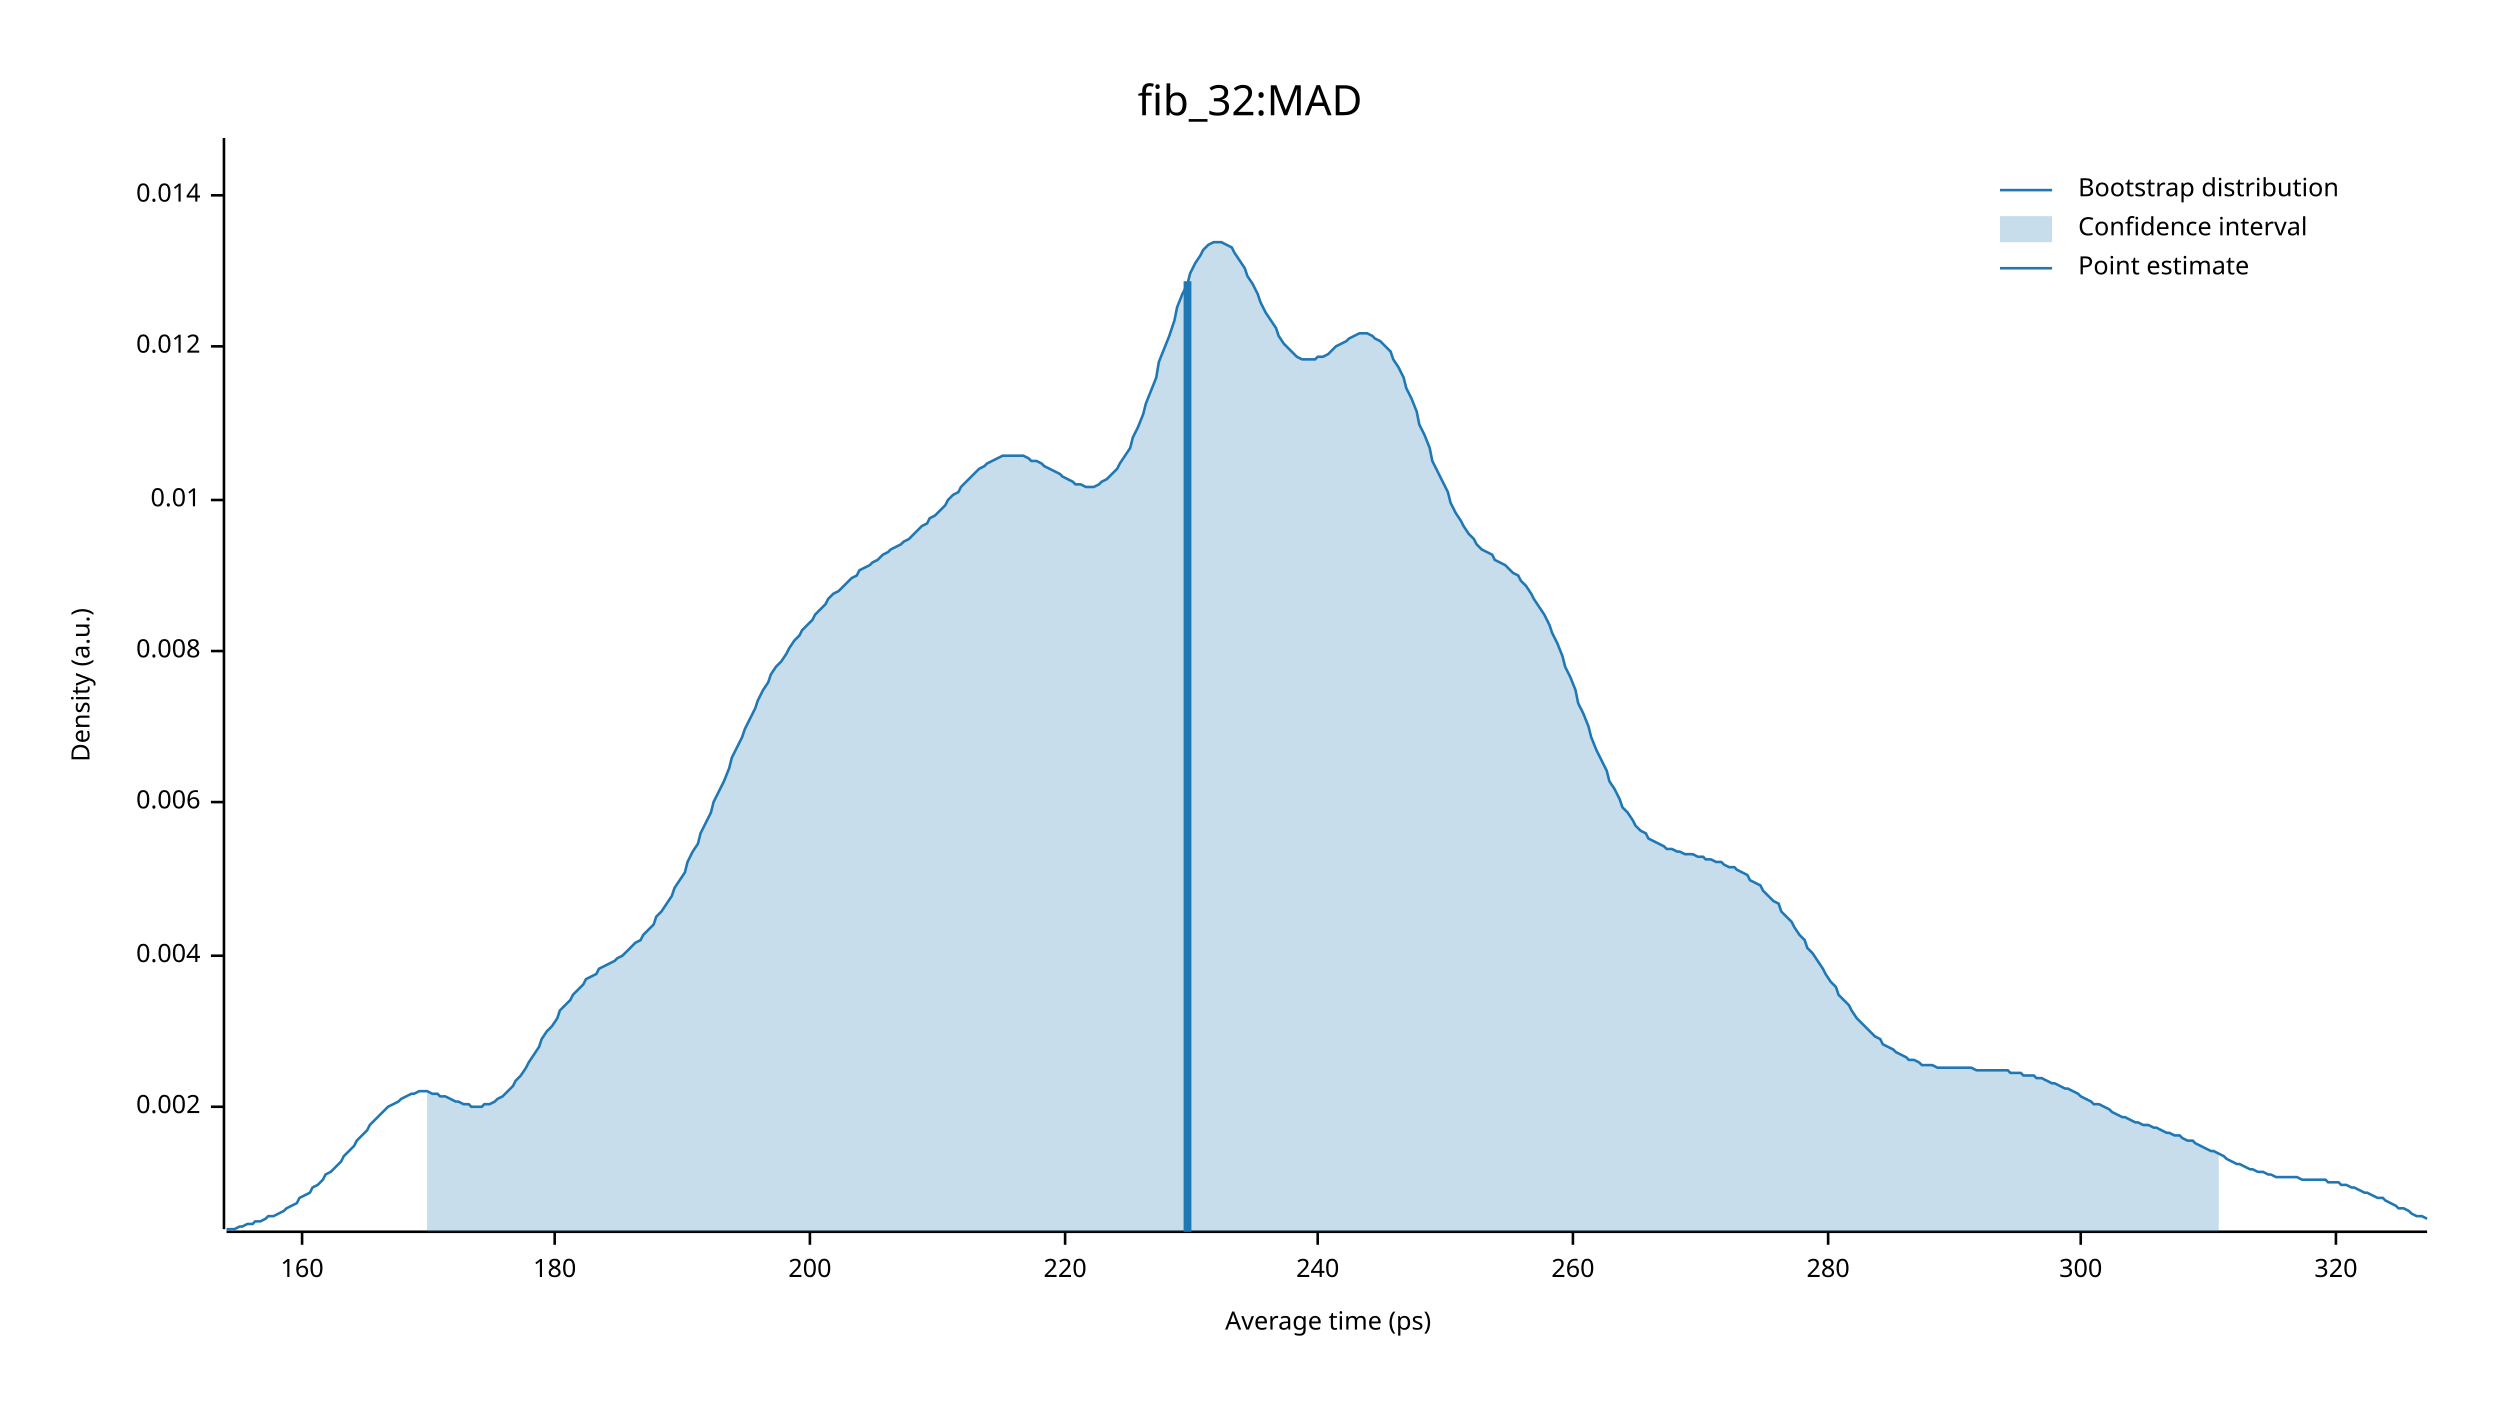
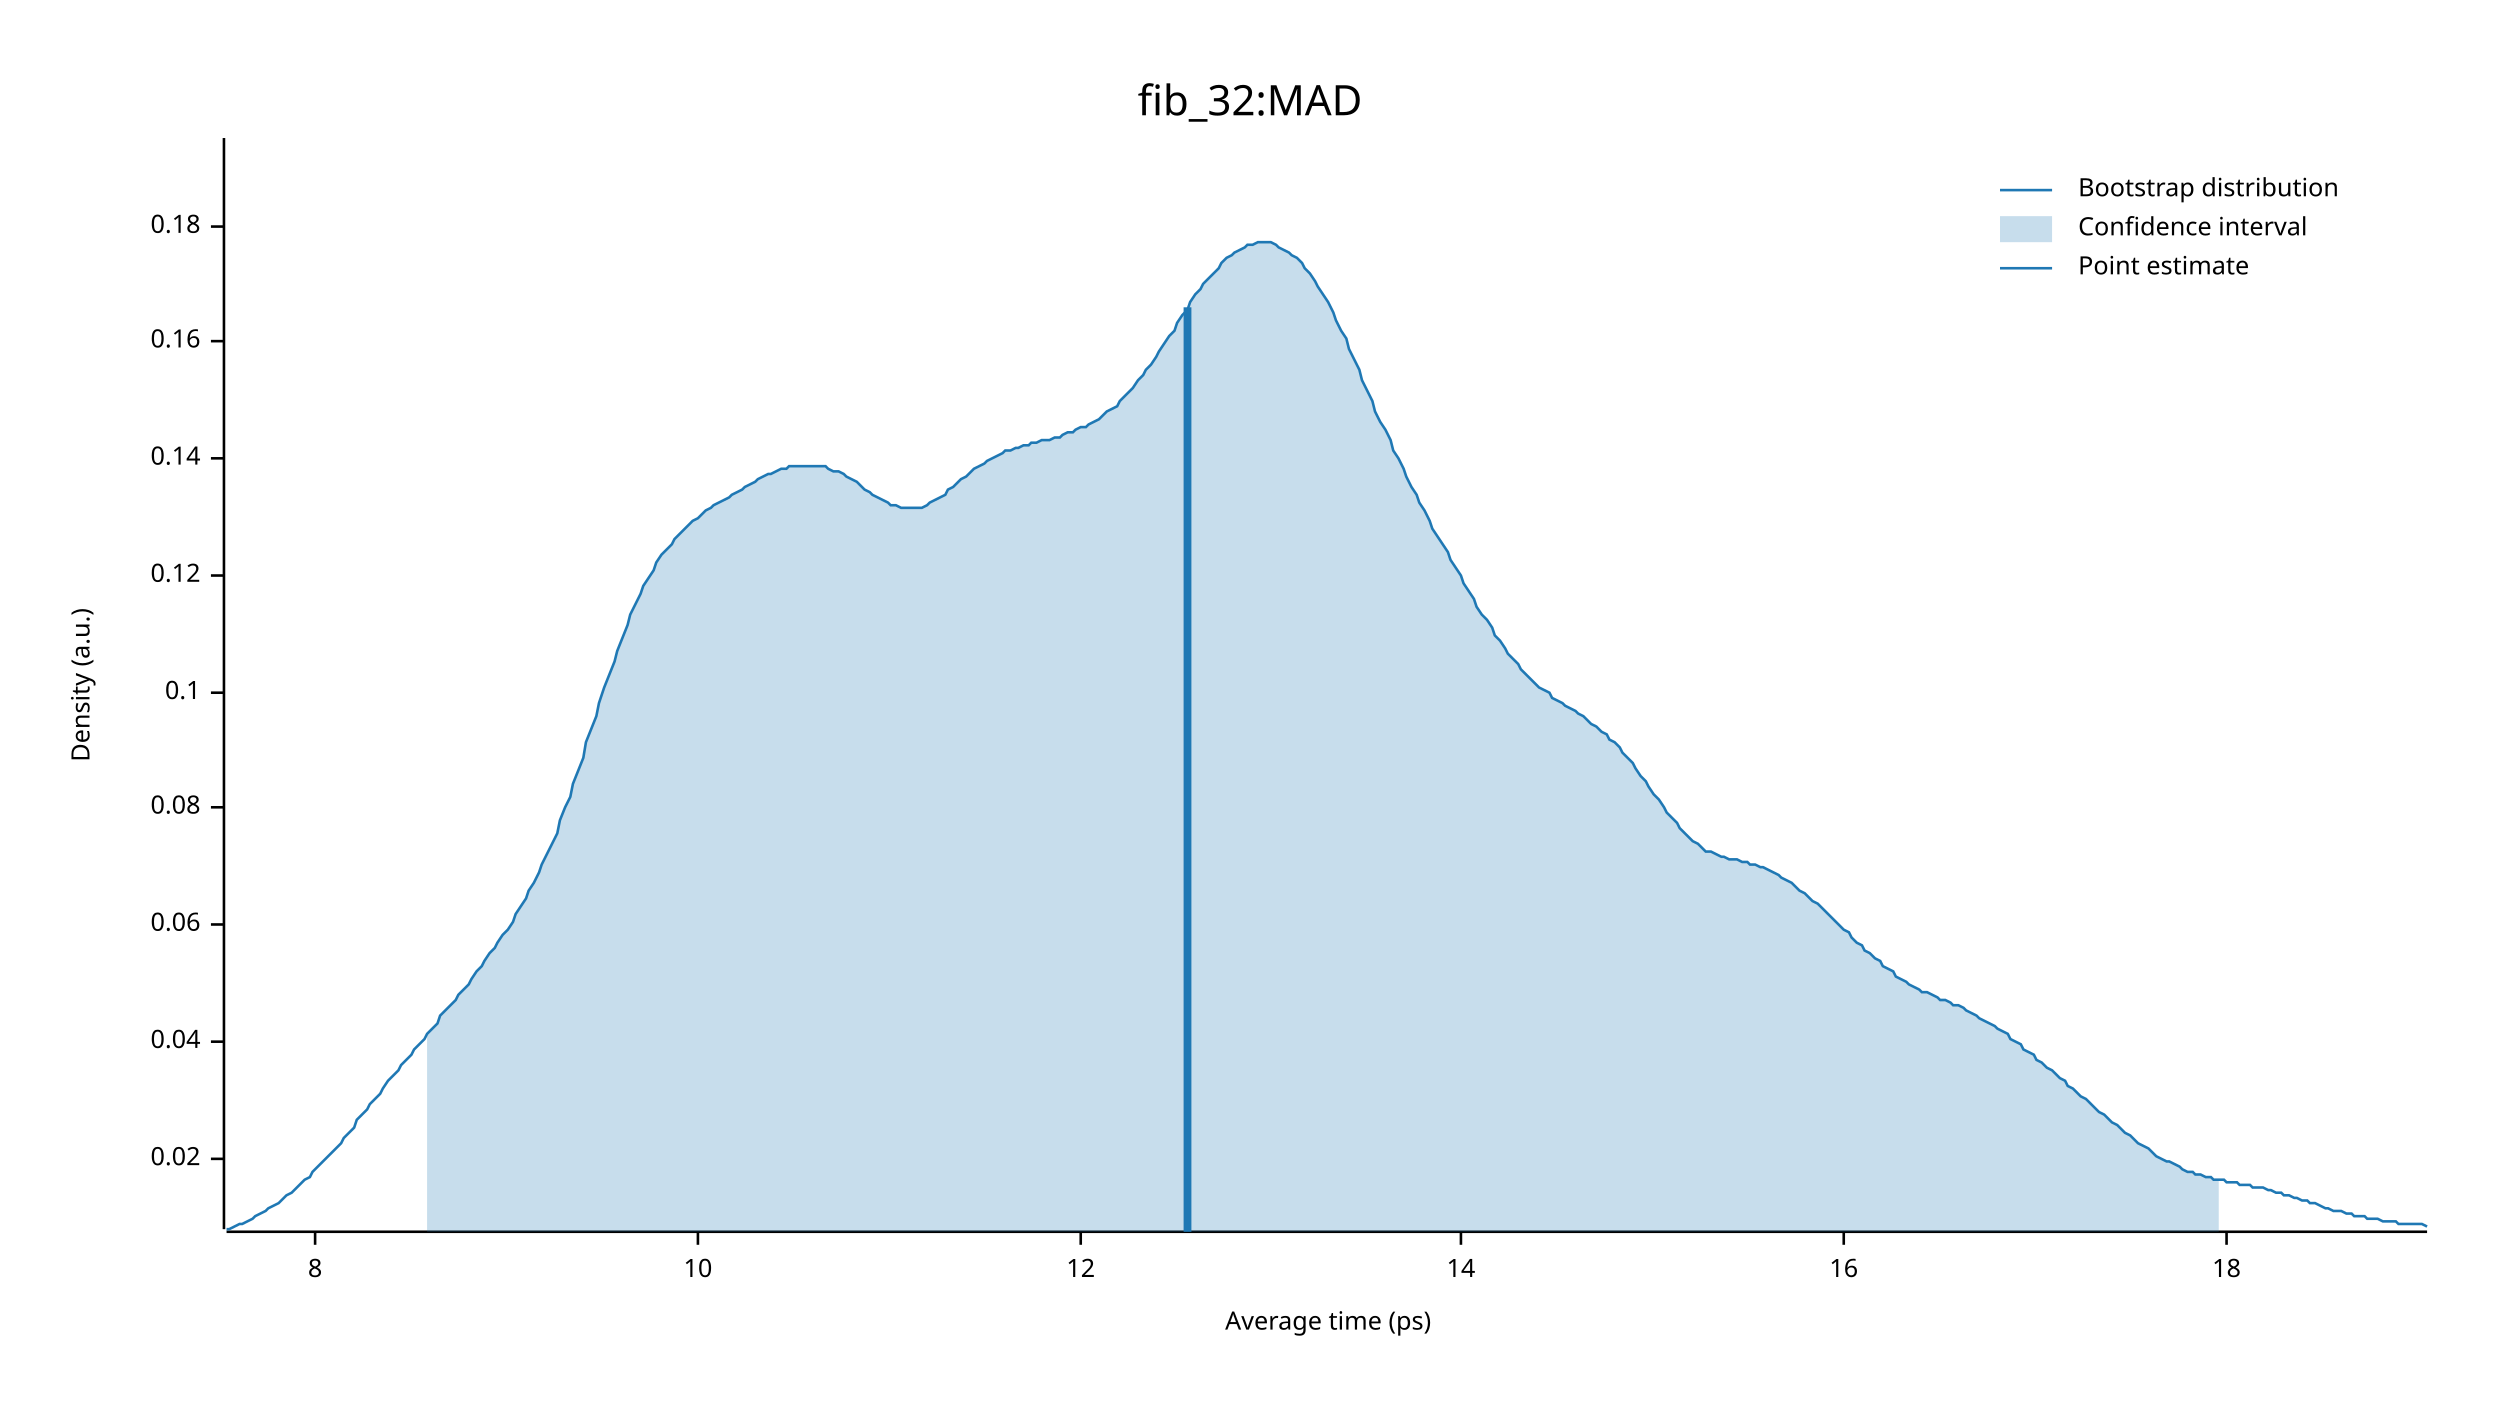
<svg xmlns="http://www.w3.org/2000/svg" width="960" height="540" viewBox="0 0 960 540">
  <text x="480" y="32" dy="0.76em" text-anchor="middle" font-family="sans-serif" font-size="16.129" opacity="1" fill="#000000">
fib_32:MAD
</text>
  <text x="27" y="263" dy="0.76em" text-anchor="middle" font-family="sans-serif" font-size="9.677" opacity="1" fill="#000000" transform="rotate(270, 27, 263)">
Density (a.u.)
</text>
  <text x="510" y="513" dy="-0.5ex" text-anchor="middle" font-family="sans-serif" font-size="9.677" opacity="1" fill="#000000">
Average time (ps)
</text>
  <polyline fill="none" opacity="1" stroke="#000000" stroke-width="1" points="86,53 86,472 " />
-   <text x="77" y="425" dy="0.5ex" text-anchor="end" font-family="sans-serif" font-size="9.677" opacity="1" fill="#000000">
- 0.002
+   <text x="77" y="445" dy="0.5ex" text-anchor="end" font-family="sans-serif" font-size="9.677" opacity="1" fill="#000000">
+ 0.02
</text>
-   <polyline fill="none" opacity="1" stroke="#000000" stroke-width="1" points="81,425 86,425 " />
-   <text x="77" y="367" dy="0.5ex" text-anchor="end" font-family="sans-serif" font-size="9.677" opacity="1" fill="#000000">
- 0.004
+   <polyline fill="none" opacity="1" stroke="#000000" stroke-width="1" points="81,445 86,445 " />
+   <text x="77" y="400" dy="0.5ex" text-anchor="end" font-family="sans-serif" font-size="9.677" opacity="1" fill="#000000">
+ 0.04
</text>
-   <polyline fill="none" opacity="1" stroke="#000000" stroke-width="1" points="81,367 86,367 " />
-   <text x="77" y="308" dy="0.5ex" text-anchor="end" font-family="sans-serif" font-size="9.677" opacity="1" fill="#000000">
- 0.006
+   <polyline fill="none" opacity="1" stroke="#000000" stroke-width="1" points="81,400 86,400 " />
+   <text x="77" y="355" dy="0.5ex" text-anchor="end" font-family="sans-serif" font-size="9.677" opacity="1" fill="#000000">
+ 0.06
</text>
-   <polyline fill="none" opacity="1" stroke="#000000" stroke-width="1" points="81,308 86,308 " />
-   <text x="77" y="250" dy="0.5ex" text-anchor="end" font-family="sans-serif" font-size="9.677" opacity="1" fill="#000000">
- 0.008
+   <polyline fill="none" opacity="1" stroke="#000000" stroke-width="1" points="81,355 86,355 " />
+   <text x="77" y="310" dy="0.5ex" text-anchor="end" font-family="sans-serif" font-size="9.677" opacity="1" fill="#000000">
+ 0.08
</text>
-   <polyline fill="none" opacity="1" stroke="#000000" stroke-width="1" points="81,250 86,250 " />
-   <text x="77" y="192" dy="0.5ex" text-anchor="end" font-family="sans-serif" font-size="9.677" opacity="1" fill="#000000">
- 0.01
+   <polyline fill="none" opacity="1" stroke="#000000" stroke-width="1" points="81,310 86,310 " />
+   <text x="77" y="266" dy="0.5ex" text-anchor="end" font-family="sans-serif" font-size="9.677" opacity="1" fill="#000000">
+ 0.1
</text>
-   <polyline fill="none" opacity="1" stroke="#000000" stroke-width="1" points="81,192 86,192 " />
-   <text x="77" y="133" dy="0.5ex" text-anchor="end" font-family="sans-serif" font-size="9.677" opacity="1" fill="#000000">
- 0.012
+   <polyline fill="none" opacity="1" stroke="#000000" stroke-width="1" points="81,266 86,266 " />
+   <text x="77" y="221" dy="0.5ex" text-anchor="end" font-family="sans-serif" font-size="9.677" opacity="1" fill="#000000">
+ 0.12
</text>
-   <polyline fill="none" opacity="1" stroke="#000000" stroke-width="1" points="81,133 86,133 " />
-   <text x="77" y="75" dy="0.5ex" text-anchor="end" font-family="sans-serif" font-size="9.677" opacity="1" fill="#000000">
- 0.014
+   <polyline fill="none" opacity="1" stroke="#000000" stroke-width="1" points="81,221 86,221 " />
+   <text x="77" y="176" dy="0.5ex" text-anchor="end" font-family="sans-serif" font-size="9.677" opacity="1" fill="#000000">
+ 0.14
</text>
-   <polyline fill="none" opacity="1" stroke="#000000" stroke-width="1" points="81,75 86,75 " />
+   <polyline fill="none" opacity="1" stroke="#000000" stroke-width="1" points="81,176 86,176 " />
+   <text x="77" y="131" dy="0.5ex" text-anchor="end" font-family="sans-serif" font-size="9.677" opacity="1" fill="#000000">
+ 0.16
+ </text>
+   <polyline fill="none" opacity="1" stroke="#000000" stroke-width="1" points="81,131 86,131 " />
+   <text x="77" y="87" dy="0.5ex" text-anchor="end" font-family="sans-serif" font-size="9.677" opacity="1" fill="#000000">
+ 0.18
+ </text>
+   <polyline fill="none" opacity="1" stroke="#000000" stroke-width="1" points="81,87 86,87 " />
  <polyline fill="none" opacity="1" stroke="#000000" stroke-width="1" points="87,473 932,473 " />
-   <text x="116" y="483" dy="0.76em" text-anchor="middle" font-family="sans-serif" font-size="9.677" opacity="1" fill="#000000">
- 160
+   <text x="121" y="483" dy="0.76em" text-anchor="middle" font-family="sans-serif" font-size="9.677" opacity="1" fill="#000000">
+ 8
</text>
-   <polyline fill="none" opacity="1" stroke="#000000" stroke-width="1" points="116,473 116,478 " />
-   <text x="213" y="483" dy="0.76em" text-anchor="middle" font-family="sans-serif" font-size="9.677" opacity="1" fill="#000000">
- 180
+   <polyline fill="none" opacity="1" stroke="#000000" stroke-width="1" points="121,473 121,478 " />
+   <text x="268" y="483" dy="0.76em" text-anchor="middle" font-family="sans-serif" font-size="9.677" opacity="1" fill="#000000">
+ 10
</text>
-   <polyline fill="none" opacity="1" stroke="#000000" stroke-width="1" points="213,473 213,478 " />
-   <text x="311" y="483" dy="0.76em" text-anchor="middle" font-family="sans-serif" font-size="9.677" opacity="1" fill="#000000">
- 200
+   <polyline fill="none" opacity="1" stroke="#000000" stroke-width="1" points="268,473 268,478 " />
+   <text x="415" y="483" dy="0.76em" text-anchor="middle" font-family="sans-serif" font-size="9.677" opacity="1" fill="#000000">
+ 12
</text>
-   <polyline fill="none" opacity="1" stroke="#000000" stroke-width="1" points="311,473 311,478 " />
-   <text x="409" y="483" dy="0.76em" text-anchor="middle" font-family="sans-serif" font-size="9.677" opacity="1" fill="#000000">
- 220
+   <polyline fill="none" opacity="1" stroke="#000000" stroke-width="1" points="415,473 415,478 " />
+   <text x="561" y="483" dy="0.76em" text-anchor="middle" font-family="sans-serif" font-size="9.677" opacity="1" fill="#000000">
+ 14
</text>
-   <polyline fill="none" opacity="1" stroke="#000000" stroke-width="1" points="409,473 409,478 " />
-   <text x="506" y="483" dy="0.76em" text-anchor="middle" font-family="sans-serif" font-size="9.677" opacity="1" fill="#000000">
- 240
+   <polyline fill="none" opacity="1" stroke="#000000" stroke-width="1" points="561,473 561,478 " />
+   <text x="708" y="483" dy="0.76em" text-anchor="middle" font-family="sans-serif" font-size="9.677" opacity="1" fill="#000000">
+ 16
</text>
-   <polyline fill="none" opacity="1" stroke="#000000" stroke-width="1" points="506,473 506,478 " />
-   <text x="604" y="483" dy="0.76em" text-anchor="middle" font-family="sans-serif" font-size="9.677" opacity="1" fill="#000000">
- 260
+   <polyline fill="none" opacity="1" stroke="#000000" stroke-width="1" points="708,473 708,478 " />
+   <text x="855" y="483" dy="0.76em" text-anchor="middle" font-family="sans-serif" font-size="9.677" opacity="1" fill="#000000">
+ 18
</text>
-   <polyline fill="none" opacity="1" stroke="#000000" stroke-width="1" points="604,473 604,478 " />
-   <text x="702" y="483" dy="0.76em" text-anchor="middle" font-family="sans-serif" font-size="9.677" opacity="1" fill="#000000">
- 280
- </text>
-   <polyline fill="none" opacity="1" stroke="#000000" stroke-width="1" points="702,473 702,478 " />
-   <text x="799" y="483" dy="0.76em" text-anchor="middle" font-family="sans-serif" font-size="9.677" opacity="1" fill="#000000">
- 300
- </text>
-   <polyline fill="none" opacity="1" stroke="#000000" stroke-width="1" points="799,473 799,478 " />
-   <text x="897" y="483" dy="0.76em" text-anchor="middle" font-family="sans-serif" font-size="9.677" opacity="1" fill="#000000">
- 320
- </text>
-   <polyline fill="none" opacity="1" stroke="#000000" stroke-width="1" points="897,473 897,478 " />
-   <polyline fill="none" opacity="1" stroke="#1F78B4" stroke-width="1" points="87,472 88,472 90,472 92,471 93,471 95,470 97,470 98,469 100,469 102,468 103,467 105,467 107,466 109,465 110,464 112,463 114,462 115,460 117,459 119,458 120,456 122,455 124,453 125,451 127,450 129,448 131,446 132,444 134,442 136,440 137,438 139,436 141,434 142,432 144,430 146,428 147,427 149,425 151,424 153,423 154,422 156,421 158,420 159,420 161,419 163,419 164,419 166,420 168,420 169,421 171,421 173,422 175,423 176,423 178,424 180,424 181,425 183,425 185,425 186,424 188,424 190,423 191,422 193,421 195,419 197,417 198,415 200,413 202,410 203,408 205,405 207,402 208,399 210,396 212,394 214,391 215,388 217,386 219,384 220,382 222,380 224,378 225,376 227,375 229,374 230,372 232,371 234,370 236,369 237,368 239,367 241,365 242,364 244,362 246,361 247,359 249,357 251,355 252,352 254,350 256,347 258,344 259,341 261,338 263,335 264,331 266,327 268,324 269,320 271,316 273,312 274,308 276,304 278,300 280,295 281,291 283,287 285,283 286,280 288,276 290,272 291,269 293,265 295,262 296,259 298,256 300,254 302,251 303,249 305,246 307,244 308,242 310,240 312,238 313,236 315,234 317,232 318,230 320,228 322,227 324,225 325,224 327,222 329,221 330,219 332,218 334,217 335,216 337,215 339,213 341,212 342,211 344,210 346,209 347,208 349,207 351,205 352,204 354,202 356,201 357,199 359,198 361,196 363,194 364,192 366,190 368,189 369,187 371,185 373,183 374,182 376,180 378,179 379,178 381,177 383,176 385,175 386,175 388,175 390,175 391,175 393,175 395,176 396,177 398,177 400,178 401,179 403,180 405,181 407,182 408,183 410,184 412,185 413,186 415,186 417,187 418,187 420,187 422,186 423,185 425,184 427,182 429,180 430,178 432,175 434,172 435,168 437,164 439,159 440,155 442,150 444,145 445,139 447,134 449,129 451,123 452,118 454,113 456,109 457,105 459,101 461,98 462,96 464,94 466,93 468,93 469,93 471,94 473,95 474,97 476,100 478,103 479,106 481,109 483,113 484,116 486,120 488,123 490,126 491,129 493,132 495,134 496,135 498,137 500,138 501,138 503,138 505,138 506,137 508,137 510,136 512,134 513,133 515,132 517,131 518,130 520,129 522,128 523,128 525,128 527,129 528,130 530,131 532,133 534,135 535,138 537,141 539,145 540,149 542,153 544,158 545,163 547,167 549,172 550,177 552,181 554,185 556,189 557,193 559,197 561,200 562,202 564,205 566,207 567,209 569,211 571,212 573,213 574,215 576,216 578,217 579,218 581,220 583,221 584,223 586,225 588,228 589,230 591,233 593,236 595,240 596,243 598,247 600,252 601,256 603,260 605,265 606,270 608,274 610,279 611,283 613,288 615,292 617,296 618,300 620,303 622,307 623,310 625,312 627,315 628,317 630,319 632,320 633,322 635,323 637,324 639,325 640,326 642,326 644,327 645,327 647,328 649,328 650,328 652,329 654,329 655,330 657,330 659,331 661,331 662,332 664,333 666,333 667,334 669,335 671,336 672,338 674,339 676,340 677,342 679,344 681,346 683,347 684,350 686,352 688,354 689,356 691,359 693,361 694,364 696,366 698,369 700,372 701,374 703,377 705,379 706,382 708,384 710,386 711,388 713,391 715,393 716,394 718,396 720,398 722,399 723,401 725,402 727,403 728,404 730,405 732,406 733,407 735,407 737,408 738,409 740,409 742,409 744,410 745,410 747,410 749,410 750,410 752,410 754,410 755,410 757,410 759,411 760,411 762,411 764,411 766,411 767,411 769,411 771,411 772,412 774,412 776,412 777,413 779,413 781,413 782,414 784,414 786,415 788,416 789,416 791,417 793,418 794,418 796,419 798,420 799,421 801,422 803,423 804,424 806,424 808,425 810,426 811,427 813,428 815,429 816,429 818,430 820,431 821,431 823,432 825,432 827,433 828,433 830,434 832,435 833,435 835,436 837,436 838,437 840,438 842,438 843,439 845,440 847,441 849,442 850,442 852,443 854,444 855,445 857,446 859,447 860,447 862,448 864,449 865,449 867,450 869,450 871,451 872,451 874,452 876,452 877,452 879,452 881,452 882,452 884,453 886,453 887,453 889,453 891,453 893,453 894,454 896,454 898,454 899,455 901,455 903,456 904,456 906,457 908,458 909,458 911,459 913,460 915,460 916,461 918,462 920,463 921,464 923,464 925,465 926,466 928,467 930,467 932,468 " />
-   <polygon opacity="0.25" fill="#1F78B4" points="164,419 166,420 168,420 169,421 171,421 173,422 175,423 176,423 178,424 180,424 181,425 183,425 185,425 186,424 188,424 190,423 191,422 193,421 195,419 197,417 198,415 200,413 202,410 203,408 205,405 207,402 208,399 210,396 212,394 214,391 215,388 217,386 219,384 220,382 222,380 224,378 225,376 227,375 229,374 230,372 232,371 234,370 236,369 237,368 239,367 241,365 242,364 244,362 246,361 247,359 249,357 251,355 252,352 254,350 256,347 258,344 259,341 261,338 263,335 264,331 266,327 268,324 269,320 271,316 273,312 274,308 276,304 278,300 280,295 281,291 283,287 285,283 286,280 288,276 290,272 291,269 293,265 295,262 296,259 298,256 300,254 302,251 303,249 305,246 307,244 308,242 310,240 312,238 313,236 315,234 317,232 318,230 320,228 322,227 324,225 325,224 327,222 329,221 330,219 332,218 334,217 335,216 337,215 339,213 341,212 342,211 344,210 346,209 347,208 349,207 351,205 352,204 354,202 356,201 357,199 359,198 361,196 363,194 364,192 366,190 368,189 369,187 371,185 373,183 374,182 376,180 378,179 379,178 381,177 383,176 385,175 386,175 388,175 390,175 391,175 393,175 395,176 396,177 398,177 400,178 401,179 403,180 405,181 407,182 408,183 410,184 412,185 413,186 415,186 417,187 418,187 420,187 422,186 423,185 425,184 427,182 429,180 430,178 432,175 434,172 435,168 437,164 439,159 440,155 442,150 444,145 445,139 447,134 449,129 451,123 452,118 454,113 456,109 457,105 459,101 461,98 462,96 464,94 466,93 468,93 469,93 471,94 473,95 474,97 476,100 478,103 479,106 481,109 483,113 484,116 486,120 488,123 490,126 491,129 493,132 495,134 496,135 498,137 500,138 501,138 503,138 505,138 506,137 508,137 510,136 512,134 513,133 515,132 517,131 518,130 520,129 522,128 523,128 525,128 527,129 528,130 530,131 532,133 534,135 535,138 537,141 539,145 540,149 542,153 544,158 545,163 547,167 549,172 550,177 552,181 554,185 556,189 557,193 559,197 561,200 562,202 564,205 566,207 567,209 569,211 571,212 573,213 574,215 576,216 578,217 579,218 581,220 583,221 584,223 586,225 588,228 589,230 591,233 593,236 595,240 596,243 598,247 600,252 601,256 603,260 605,265 606,270 608,274 610,279 611,283 613,288 615,292 617,296 618,300 620,303 622,307 623,310 625,312 627,315 628,317 630,319 632,320 633,322 635,323 637,324 639,325 640,326 642,326 644,327 645,327 647,328 649,328 650,328 652,329 654,329 655,330 657,330 659,331 661,331 662,332 664,333 666,333 667,334 669,335 671,336 672,338 674,339 676,340 677,342 679,344 681,346 683,347 684,350 686,352 688,354 689,356 691,359 693,361 694,364 696,366 698,369 700,372 701,374 703,377 705,379 706,382 708,384 710,386 711,388 713,391 715,393 716,394 718,396 720,398 722,399 723,401 725,402 727,403 728,404 730,405 732,406 733,407 735,407 737,408 738,409 740,409 742,409 744,410 745,410 747,410 749,410 750,410 752,410 754,410 755,410 757,410 759,411 760,411 762,411 764,411 766,411 767,411 769,411 771,411 772,412 774,412 776,412 777,413 779,413 781,413 782,414 784,414 786,415 788,416 789,416 791,417 793,418 794,418 796,419 798,420 799,421 801,422 803,423 804,424 806,424 808,425 810,426 811,427 813,428 815,429 816,429 818,430 820,431 821,431 823,432 825,432 827,433 828,433 830,434 832,435 833,435 835,436 837,436 838,437 840,438 842,438 843,439 845,440 847,441 849,442 850,442 852,443 852,473 164,473 " />
-   <polyline fill="none" opacity="1" stroke="#1F78B4" stroke-width="3" points="456,473 456,108 " />
+   <polyline fill="none" opacity="1" stroke="#000000" stroke-width="1" points="855,473 855,478 " />
+   <polyline fill="none" opacity="1" stroke="#1F78B4" stroke-width="1" points="87,472 88,472 90,471 92,470 93,470 95,469 97,468 98,467 100,466 102,465 103,464 105,463 107,462 109,460 110,459 112,458 114,456 115,455 117,453 119,452 120,450 122,448 124,446 125,445 127,443 129,441 131,439 132,437 134,435 136,433 137,430 139,428 141,426 142,424 144,422 146,420 147,418 149,415 151,413 153,411 154,409 156,407 158,405 159,403 161,401 163,399 164,397 166,395 168,393 169,390 171,388 173,386 175,384 176,382 178,380 180,378 181,376 183,373 185,371 186,369 188,366 190,364 191,362 193,359 195,357 197,354 198,351 200,348 202,345 203,342 205,339 207,335 208,332 210,328 212,324 214,320 215,315 217,310 219,306 220,301 222,296 224,291 225,285 227,280 229,275 230,270 232,264 234,259 236,254 237,250 239,245 241,240 242,236 244,232 246,228 247,225 249,222 251,219 252,216 254,213 256,211 258,209 259,207 261,205 263,203 264,202 266,200 268,199 269,198 271,196 273,195 274,194 276,193 278,192 280,191 281,190 283,189 285,188 286,187 288,186 290,185 291,184 293,183 295,182 296,182 298,181 300,180 302,180 303,179 305,179 307,179 308,179 310,179 312,179 313,179 315,179 317,179 318,180 320,181 322,181 324,182 325,183 327,184 329,185 330,186 332,188 334,189 335,190 337,191 339,192 341,193 342,194 344,194 346,195 347,195 349,195 351,195 352,195 354,195 356,194 357,193 359,192 361,191 363,190 364,188 366,187 368,185 369,184 371,183 373,181 374,180 376,179 378,178 379,177 381,176 383,175 385,174 386,173 388,173 390,172 391,172 393,171 395,171 396,170 398,170 400,169 401,169 403,169 405,168 407,168 408,167 410,166 412,166 413,165 415,164 417,164 418,163 420,162 422,161 423,160 425,158 427,157 429,156 430,154 432,152 434,150 435,149 437,146 439,144 440,142 442,140 444,137 445,135 447,132 449,129 451,127 452,124 454,121 456,119 457,116 459,113 461,111 462,109 464,107 466,105 468,103 469,101 471,99 473,98 474,97 476,96 478,95 479,94 481,94 483,93 484,93 486,93 488,93 490,94 491,95 493,96 495,97 496,98 498,99 500,101 501,103 503,105 505,108 506,110 508,113 510,116 512,120 513,123 515,127 517,130 518,134 520,138 522,142 523,146 525,150 527,154 528,158 530,162 532,165 534,169 535,173 537,176 539,180 540,183 542,187 544,190 545,193 547,196 549,200 550,203 552,206 554,209 556,212 557,215 559,218 561,221 562,224 564,227 566,230 567,233 569,236 571,238 573,241 574,244 576,246 578,249 579,251 581,253 583,255 584,257 586,259 588,261 589,262 591,264 593,265 595,266 596,268 598,269 600,270 601,271 603,272 605,273 606,274 608,275 610,277 611,278 613,279 615,281 617,282 618,284 620,285 622,287 623,289 625,291 627,293 628,295 630,298 632,300 633,302 635,305 637,307 639,310 640,312 642,314 644,316 645,318 647,320 649,322 650,323 652,324 654,326 655,327 657,327 659,328 661,329 662,329 664,330 666,330 667,330 669,331 671,331 672,332 674,332 676,333 677,333 679,334 681,335 683,336 684,337 686,338 688,339 689,340 691,342 693,343 694,344 696,346 698,347 700,349 701,350 703,352 705,354 706,355 708,357 710,358 711,360 713,362 715,363 716,365 718,366 720,368 722,369 723,371 725,372 727,373 728,375 730,376 732,377 733,378 735,379 737,380 738,381 740,381 742,382 744,383 745,384 747,384 749,385 750,386 752,386 754,387 755,388 757,389 759,390 760,391 762,392 764,393 766,394 767,395 769,396 771,397 772,399 774,400 776,401 777,403 779,404 781,405 782,407 784,408 786,410 788,411 789,412 791,414 793,415 794,417 796,418 798,420 799,421 801,422 803,424 804,425 806,427 808,428 810,430 811,431 813,432 815,434 816,435 818,436 820,438 821,439 823,440 825,441 827,443 828,444 830,445 832,446 833,446 835,447 837,448 838,449 840,450 842,450 843,451 845,451 847,452 849,452 850,453 852,453 854,453 855,454 857,454 859,454 860,455 862,455 864,455 865,456 867,456 869,456 871,457 872,457 874,458 876,458 877,459 879,459 881,460 882,460 884,461 886,461 887,462 889,462 891,463 893,464 894,464 896,465 898,465 899,465 901,466 903,466 904,467 906,467 908,467 909,468 911,468 913,468 915,469 916,469 918,469 920,469 921,470 923,470 925,470 926,470 928,470 930,470 932,471 " />
+   <polygon opacity="0.25" fill="#1F78B4" points="164,397 166,395 168,393 169,390 171,388 173,386 175,384 176,382 178,380 180,378 181,376 183,373 185,371 186,369 188,366 190,364 191,362 193,359 195,357 197,354 198,351 200,348 202,345 203,342 205,339 207,335 208,332 210,328 212,324 214,320 215,315 217,310 219,306 220,301 222,296 224,291 225,285 227,280 229,275 230,270 232,264 234,259 236,254 237,250 239,245 241,240 242,236 244,232 246,228 247,225 249,222 251,219 252,216 254,213 256,211 258,209 259,207 261,205 263,203 264,202 266,200 268,199 269,198 271,196 273,195 274,194 276,193 278,192 280,191 281,190 283,189 285,188 286,187 288,186 290,185 291,184 293,183 295,182 296,182 298,181 300,180 302,180 303,179 305,179 307,179 308,179 310,179 312,179 313,179 315,179 317,179 318,180 320,181 322,181 324,182 325,183 327,184 329,185 330,186 332,188 334,189 335,190 337,191 339,192 341,193 342,194 344,194 346,195 347,195 349,195 351,195 352,195 354,195 356,194 357,193 359,192 361,191 363,190 364,188 366,187 368,185 369,184 371,183 373,181 374,180 376,179 378,178 379,177 381,176 383,175 385,174 386,173 388,173 390,172 391,172 393,171 395,171 396,170 398,170 400,169 401,169 403,169 405,168 407,168 408,167 410,166 412,166 413,165 415,164 417,164 418,163 420,162 422,161 423,160 425,158 427,157 429,156 430,154 432,152 434,150 435,149 437,146 439,144 440,142 442,140 444,137 445,135 447,132 449,129 451,127 452,124 454,121 456,119 457,116 459,113 461,111 462,109 464,107 466,105 468,103 469,101 471,99 473,98 474,97 476,96 478,95 479,94 481,94 483,93 484,93 486,93 488,93 490,94 491,95 493,96 495,97 496,98 498,99 500,101 501,103 503,105 505,108 506,110 508,113 510,116 512,120 513,123 515,127 517,130 518,134 520,138 522,142 523,146 525,150 527,154 528,158 530,162 532,165 534,169 535,173 537,176 539,180 540,183 542,187 544,190 545,193 547,196 549,200 550,203 552,206 554,209 556,212 557,215 559,218 561,221 562,224 564,227 566,230 567,233 569,236 571,238 573,241 574,244 576,246 578,249 579,251 581,253 583,255 584,257 586,259 588,261 589,262 591,264 593,265 595,266 596,268 598,269 600,270 601,271 603,272 605,273 606,274 608,275 610,277 611,278 613,279 615,281 617,282 618,284 620,285 622,287 623,289 625,291 627,293 628,295 630,298 632,300 633,302 635,305 637,307 639,310 640,312 642,314 644,316 645,318 647,320 649,322 650,323 652,324 654,326 655,327 657,327 659,328 661,329 662,329 664,330 666,330 667,330 669,331 671,331 672,332 674,332 676,333 677,333 679,334 681,335 683,336 684,337 686,338 688,339 689,340 691,342 693,343 694,344 696,346 698,347 700,349 701,350 703,352 705,354 706,355 708,357 710,358 711,360 713,362 715,363 716,365 718,366 720,368 722,369 723,371 725,372 727,373 728,375 730,376 732,377 733,378 735,379 737,380 738,381 740,381 742,382 744,383 745,384 747,384 749,385 750,386 752,386 754,387 755,388 757,389 759,390 760,391 762,392 764,393 766,394 767,395 769,396 771,397 772,399 774,400 776,401 777,403 779,404 781,405 782,407 784,408 786,410 788,411 789,412 791,414 793,415 794,417 796,418 798,420 799,421 801,422 803,424 804,425 806,427 808,428 810,430 811,431 813,432 815,434 816,435 818,436 820,438 821,439 823,440 825,441 827,443 828,444 830,445 832,446 833,446 835,447 837,448 838,449 840,450 842,450 843,451 845,451 847,452 849,452 850,453 852,453 852,473 164,473 " />
+   <polyline fill="none" opacity="1" stroke="#1F78B4" stroke-width="3" points="456,473 456,118 " />
  <text x="798" y="68" dy="0.76em" text-anchor="start" font-family="sans-serif" font-size="9.677" opacity="1" fill="#000000">
Bootstrap distribution
</text>
  <text x="798" y="83" dy="0.76em" text-anchor="start" font-family="sans-serif" font-size="9.677" opacity="1" fill="#000000">
Confidence interval
</text>
  <text x="798" y="98" dy="0.76em" text-anchor="start" font-family="sans-serif" font-size="9.677" opacity="1" fill="#000000">
Point estimate
</text>
  <polyline fill="none" opacity="1" stroke="#1F78B4" stroke-width="1" points="768,73 788,73 " />
  <rect x="768" y="83" width="20" height="10" opacity="0.25" fill="#1F78B4" stroke="none" />
  <polyline fill="none" opacity="1" stroke="#1F78B4" stroke-width="1" points="768,103 788,103 " />
</svg>
